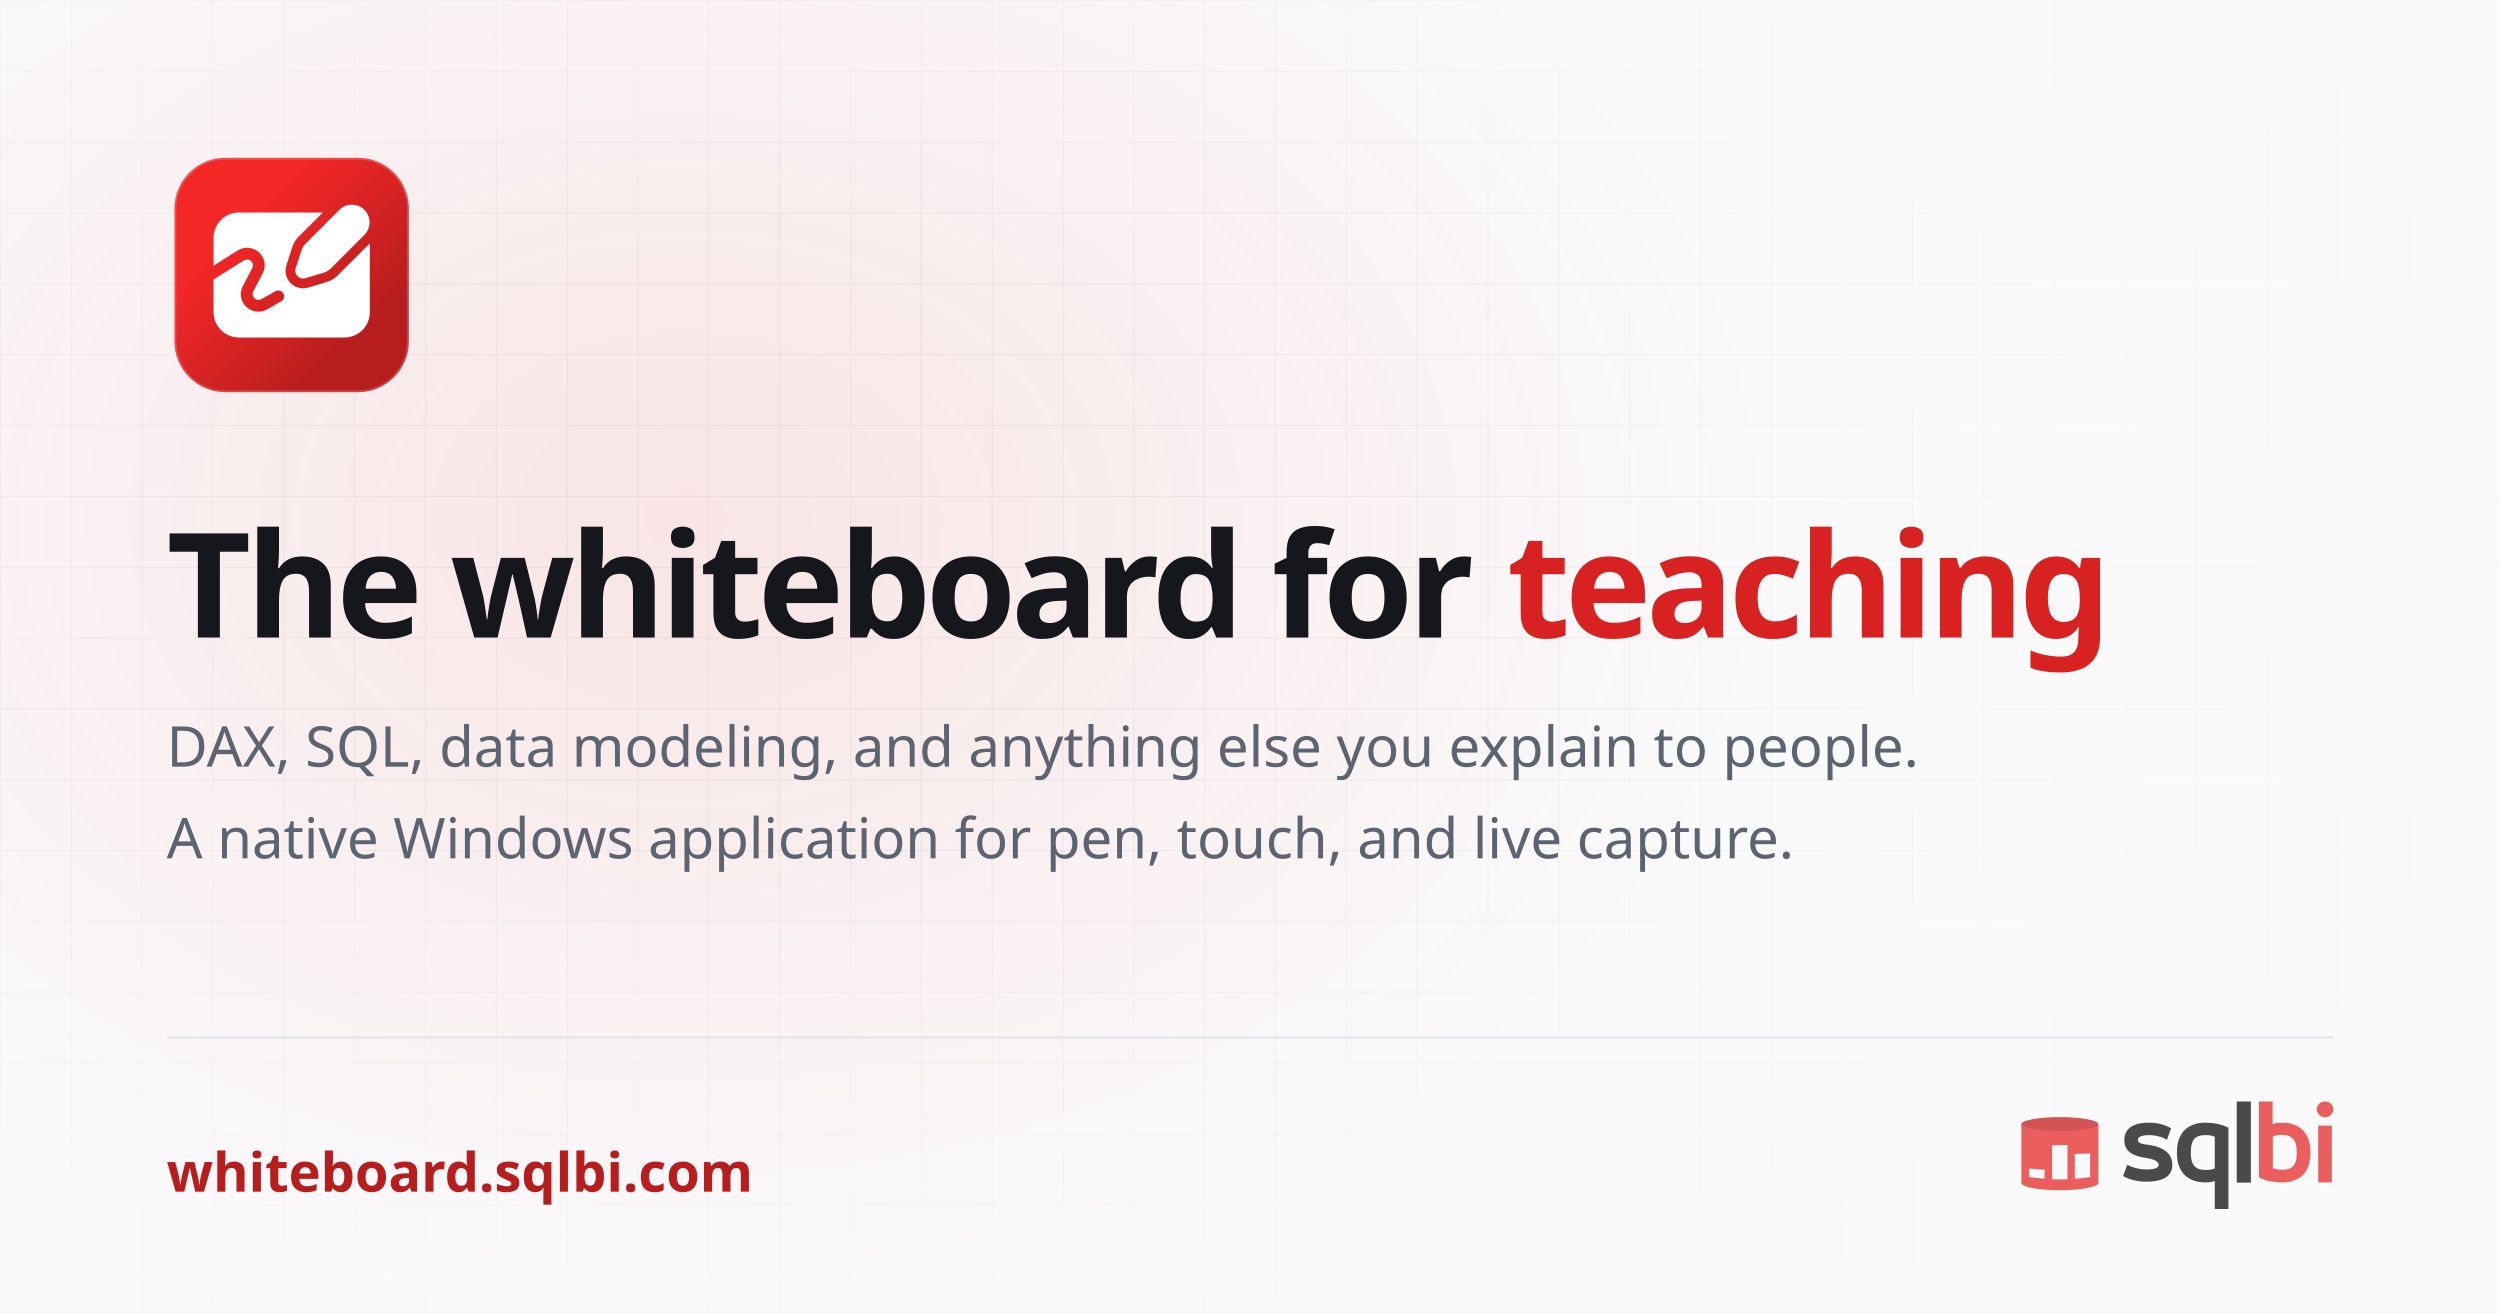
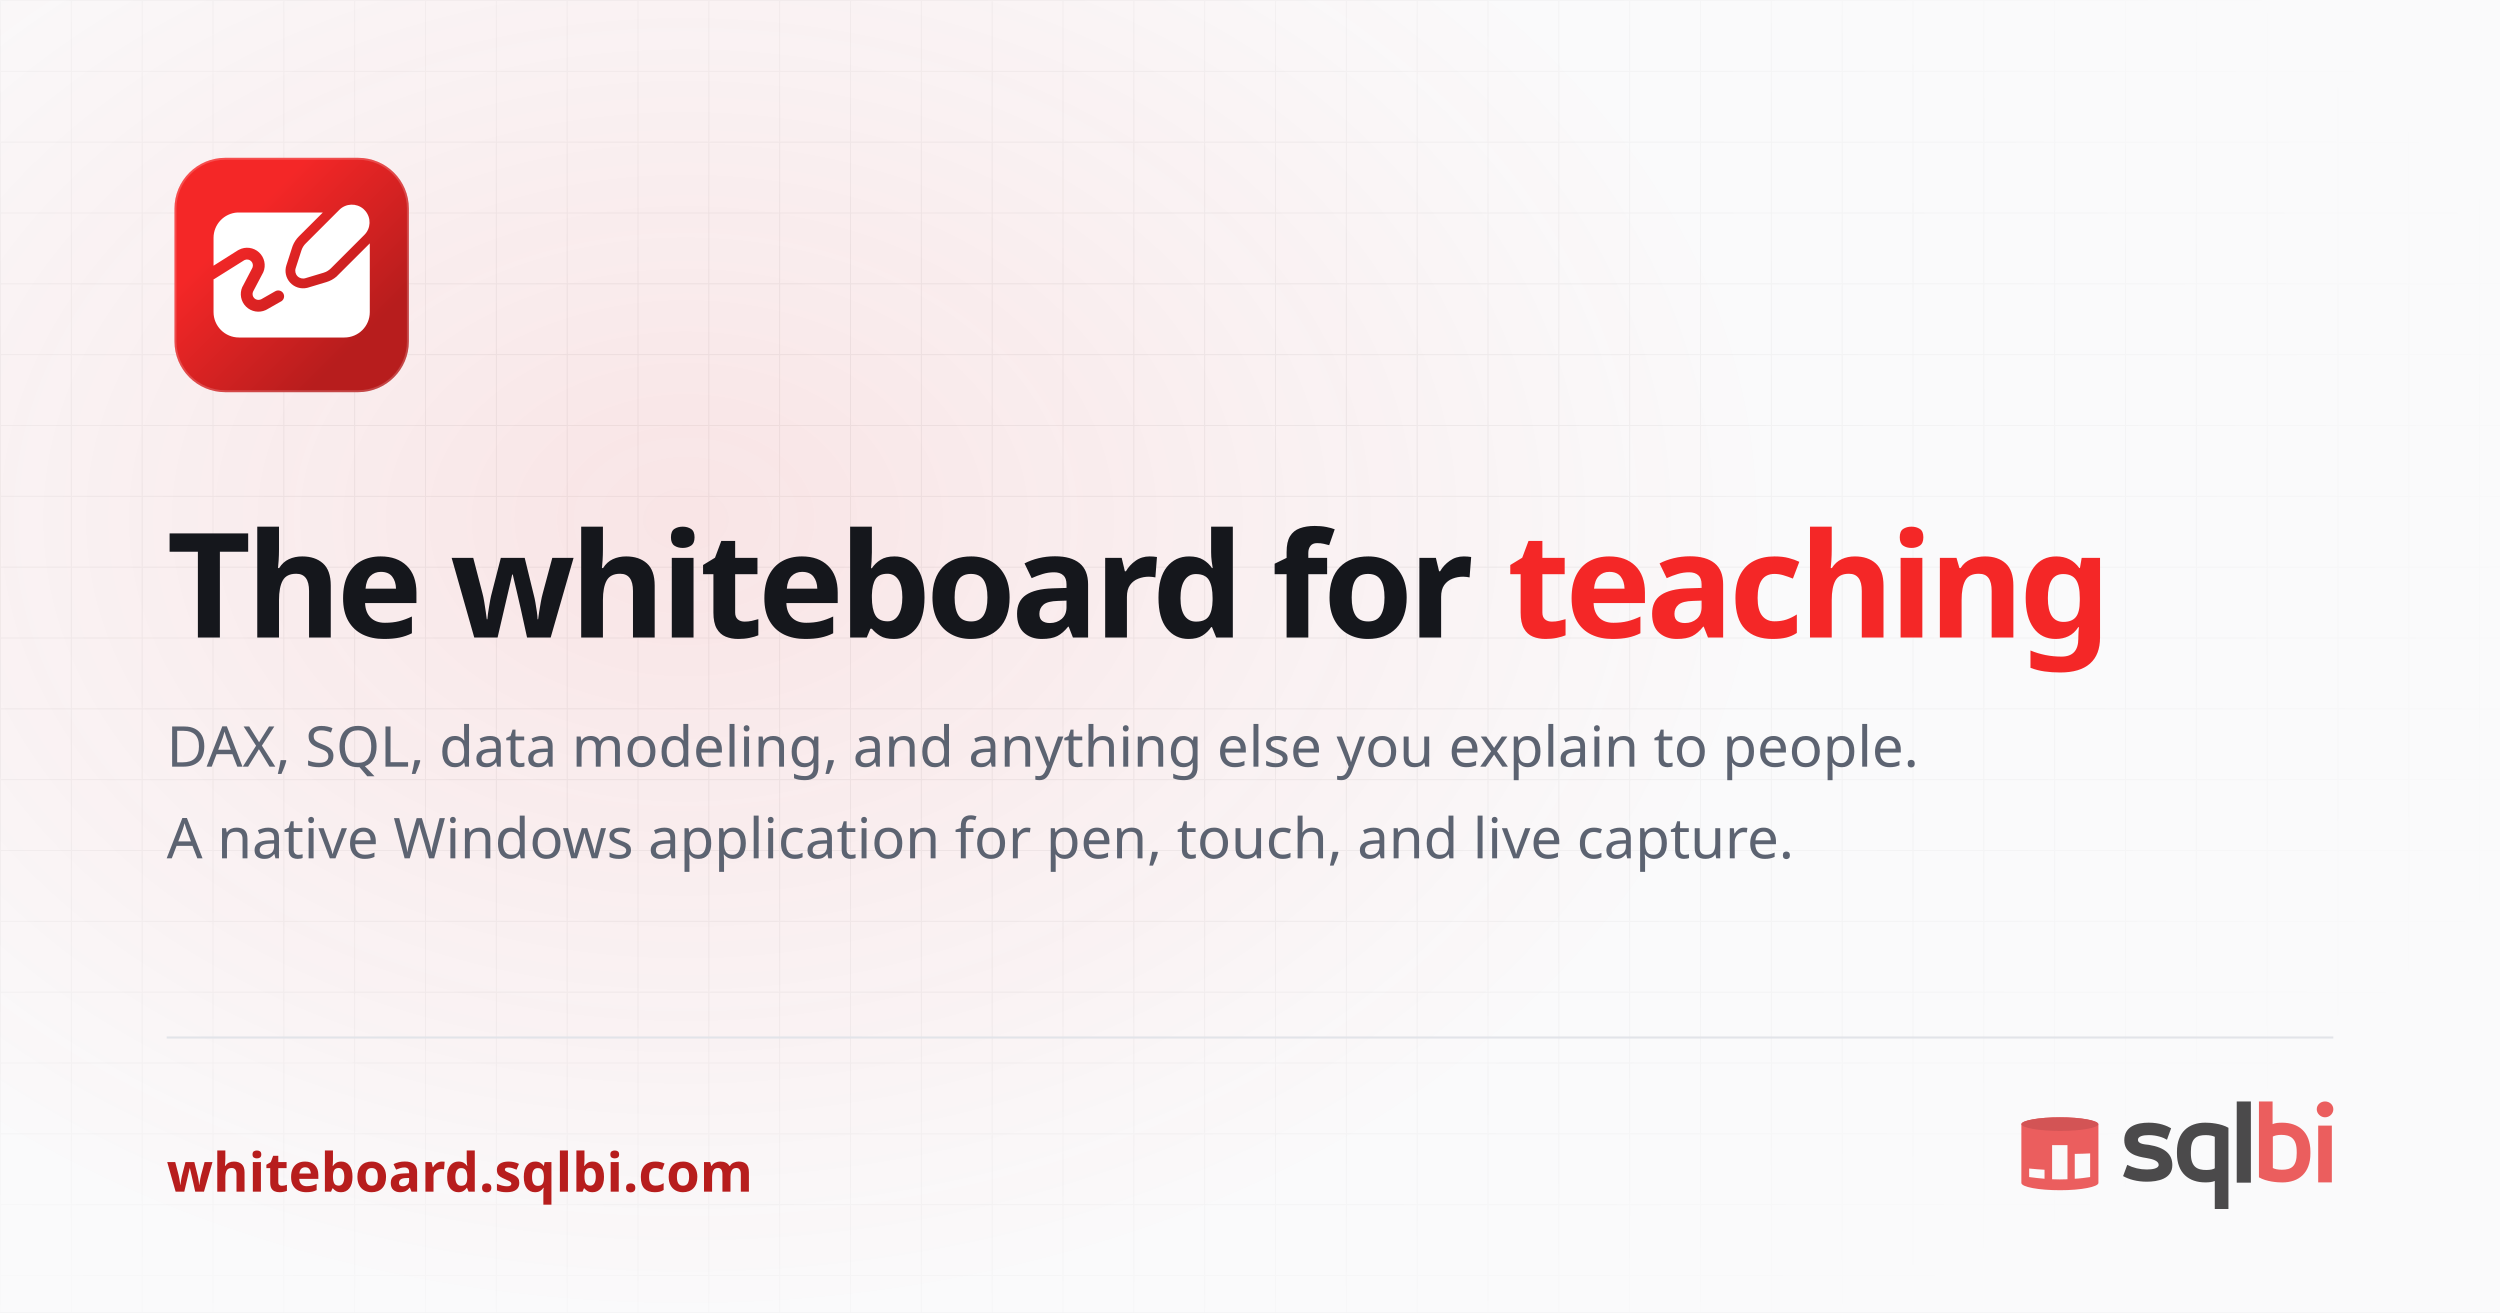
<svg xmlns="http://www.w3.org/2000/svg" viewBox="0 0 1200 630" width="1200" height="630" role="img" aria-label="SQLBI Whiteboard — the whiteboard for teaching. whiteboard.sqlbi.com">
  <defs>
    <linearGradient id="tile" x1="80" y1="72" x2="200" y2="192" gradientUnits="userSpaceOnUse">
      <stop stop-color="#F42727" />
      <stop offset="1" stop-color="#B71D1D" />
    </linearGradient>
    <radialGradient id="fade" cx="0.34" cy="0.42" r="0.72">
      <stop offset="0.3" stop-color="#fff" />
      <stop offset="1" stop-color="#000" />
    </radialGradient>
    <radialGradient id="glow" cx="0.5" cy="0.5" r="0.5">
      <stop stop-color="#F42727" stop-opacity=".10" />
      <stop offset="1" stop-color="#F42727" stop-opacity="0" />
    </radialGradient>
    <mask id="gridmask">
      <rect width="1200" height="630" fill="url(#fade)" />
    </mask>
    <pattern id="grid" width="34" height="34" patternUnits="userSpaceOnUse">
      <path d="M34 0H0v34" fill="none" stroke="#15171C" stroke-opacity=".055" stroke-width="1" />
    </pattern>
  </defs>
  <rect width="1200" height="630" fill="#FAFAFB" />
  <rect width="1200" height="630" fill="url(#grid)" mask="url(#gridmask)" />
  <ellipse cx="330" cy="250" rx="520" ry="380" fill="url(#glow)" />
  <g transform="translate(80 72) scale(0.46875)">
    <rect x="8" y="8" width="240" height="240" rx="52" fill="url(#tile)" />
    <rect x="9" y="9" width="238" height="238" rx="51" fill="none" stroke="#fff" stroke-opacity=".18" stroke-width="2" />
    <g transform="translate(32 32) scale(8)" fill="#fff">
      <path d="m15.99 4-3.07 3.06c-.34.34-.6.74-.78 1.18l-.08.23-.74 2.3a2.25 2.25 0 0 0 2.64 2.88l.15-.04 2.33-.7a3.5 3.5 0 0 0 1.29-.7l.18-.18L22 7.95v8.8c0 1.8-1.45 3.25-3.25 3.25H5.25A3.25 3.25 0 0 1 2 16.75v-4.2l.08-.03.07-.04 3.76-2.36.1-.05A.75.75 0 0 1 7 11l-.04.1-1.2 2.3-.08.14a2.25 2.25 0 0 0 3 2.95l.17-.09 1.76-1 .09-.05a.75.75 0 0 0-.74-1.3l-.1.05-1.75 1-.1.04a.75.75 0 0 1-.97-.96l.04-.09 1.2-2.28.09-.17a2.25 2.25 0 0 0-3.12-2.87l-.15.08L2 10.81V7.24a3.25 3.25 0 0 1 3.07-3.24L5.25 4h10.74Zm5.19-.46.13.13.12.13c.76.89.72 2.23-.13 3.07l-4.28 4.28c-.26.26-.58.45-.94.56l-2.33.7a1 1 0 0 1-1.24-1.27l.74-2.29c.11-.34.3-.65.56-.9l4.29-4.29a2.27 2.27 0 0 1 3.08-.12Z" />
    </g>
  </g>
  <g font-family="Segoe UI Variable Display, Segoe UI, sans-serif" fill="#15171C">
-     <text x="80" y="306" font-size="70" font-weight="700" letter-spacing="-2.5">The whiteboard for <tspan fill="#D82121">teaching</tspan>
+     <text x="80" y="306" font-size="70" font-weight="700" letter-spacing="-2.5">The whiteboard for <tspan fill="#F42727">teaching</tspan>
    </text>
    <text x="80" y="368" font-size="27" fill="#5C6371">DAX, SQL, data modeling, and anything else you explain to people.</text>
    <text x="80" y="412" font-size="27" fill="#5C6371">A native Windows application for pen, touch, and live capture.</text>
    <text x="80" y="572" font-size="26" font-weight="600" fill="#B71D1D">whiteboard.sqlbi.com</text>
  </g>
  <path d="M80 498h1040" stroke="#E2E4E9" stroke-width="1" />
  <g transform="translate(970 528) scale(0.10604)" fill="#5C6371">
    <path d="M349.1,111.4c0-18.8-77.3-33.1-173.3-33.1S2.4,92.7,2.4,110.3v265c0,18.8,79.5,33.1,175.5,33.1s173.3-15.5,173.3-33.1V109.2ZM107.3,356.5c-23.2-2.2-46.4-4.4-69.6-7.7V310.2c23.2,2.2,46.4,4.4,69.6,5.5Zm103.8,2.3q-34.8,1.65-69.6,0V204.2h69.6Zm102.6-10c-23.2,3.3-46.4,6.6-69.6,7.7V243.9c23.2,0,46.4-1.1,69.6-2.2Z" style="fill:#eb5e5e" />
    <path d="M177.9,78.3c96.1,0,173.3,14.4,173.3,30.9s-77.3,30.9-173.3,30.9S2.4,125.8,2.4,109.2,81.9,78.3,177.9,78.3Z" style="fill:#d35455" />
    <path d="M481.6,293.6a197.51,197.51,0,0,0,88.3,21c25.4,0,54.1-4.4,54.1-21,0-17.7-26.5-26.5-55.2-30.9-42-6.6-100.5-18.8-100.5-80.6,0-62.9,56.3-79.5,110.4-79.5,49.7,0,82.8,14.4,101.6,25.4l-18.8,51.9c-15.5-9.9-46.4-21-82.8-21-25.4,0-48.6,5.5-48.6,21,0,19.9,32,21,49.7,23.2,74,12.1,106,43.1,106,91.6,0,62.9-66.2,75.1-115.9,75.1-45.3,0-81.7-11-107.1-25.4C462.8,345.5,481.6,293.6,481.6,293.6ZM939.7,493.4H877.9v-127c-12.1,5.5-27.6,6.6-43.1,6.6-72.9,0-128.1-40.9-128.1-131.4V234c0-87.2,51.9-131.4,128.1-131.4,21,0,70.7,3.3,104.9,23.2V493.4Zm-170-251.7c0,61.8,28.7,75.1,69.6,75.1,18.8,0,32-3.3,38.6-7.7V166.6c-9.9-4.4-22.1-7.7-40.9-7.7-42,0-67.3,14.4-67.3,75.1v7.7ZM977.3,6.6h64V374.3h-64V6.6Z" style="fill:#4b4a4b" />
    <path d="M1077.8,6.6h61.8V109.3c12.1-5.5,27.6-6.6,43.1-6.6,72.9,0,128.1,40.9,128.1,131.4v7.7c0,88.3-51.9,131.4-128.1,131.4-21,0-70.7-3.3-104.9-23.2Zm171,227.3c0-61.8-29.7-76.1-70.6-76.1-17.7,0-32,4.4-37.5,7.7V308c8.8,4.4,22.1,7.7,40.9,7.7,42,0,67.3-14.4,67.3-75.1ZM1377,6.6c21,0,37.5,15.5,37.5,35.3s-16.6,36.4-37.5,36.4c-19.9,0-37.5-16.6-37.5-36.4S1356,6.6,1377,6.6Zm-31,109.3h61.8V373.1H1346V115.9Z" style="fill:#eb5e5e" />
  </g>
</svg>
